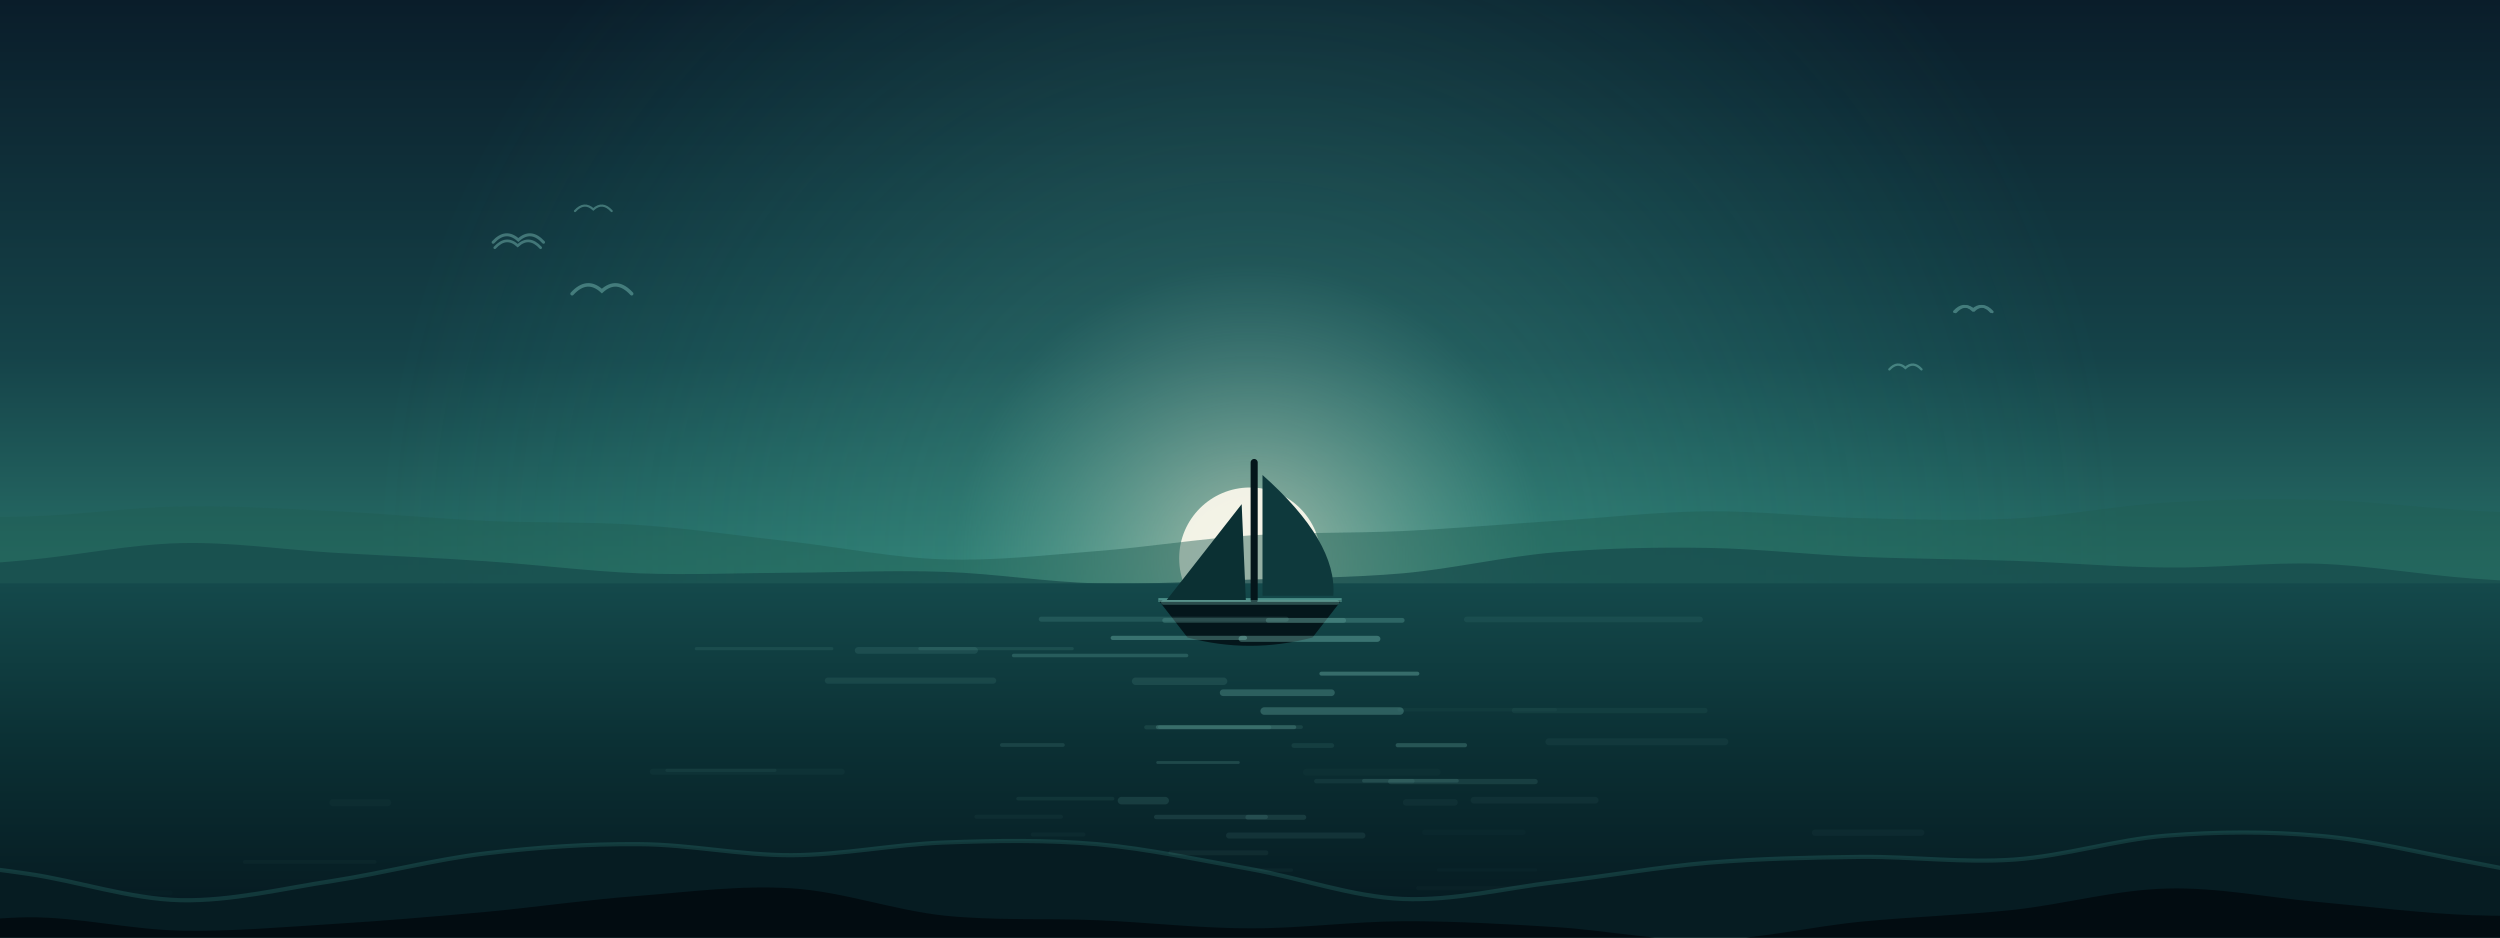
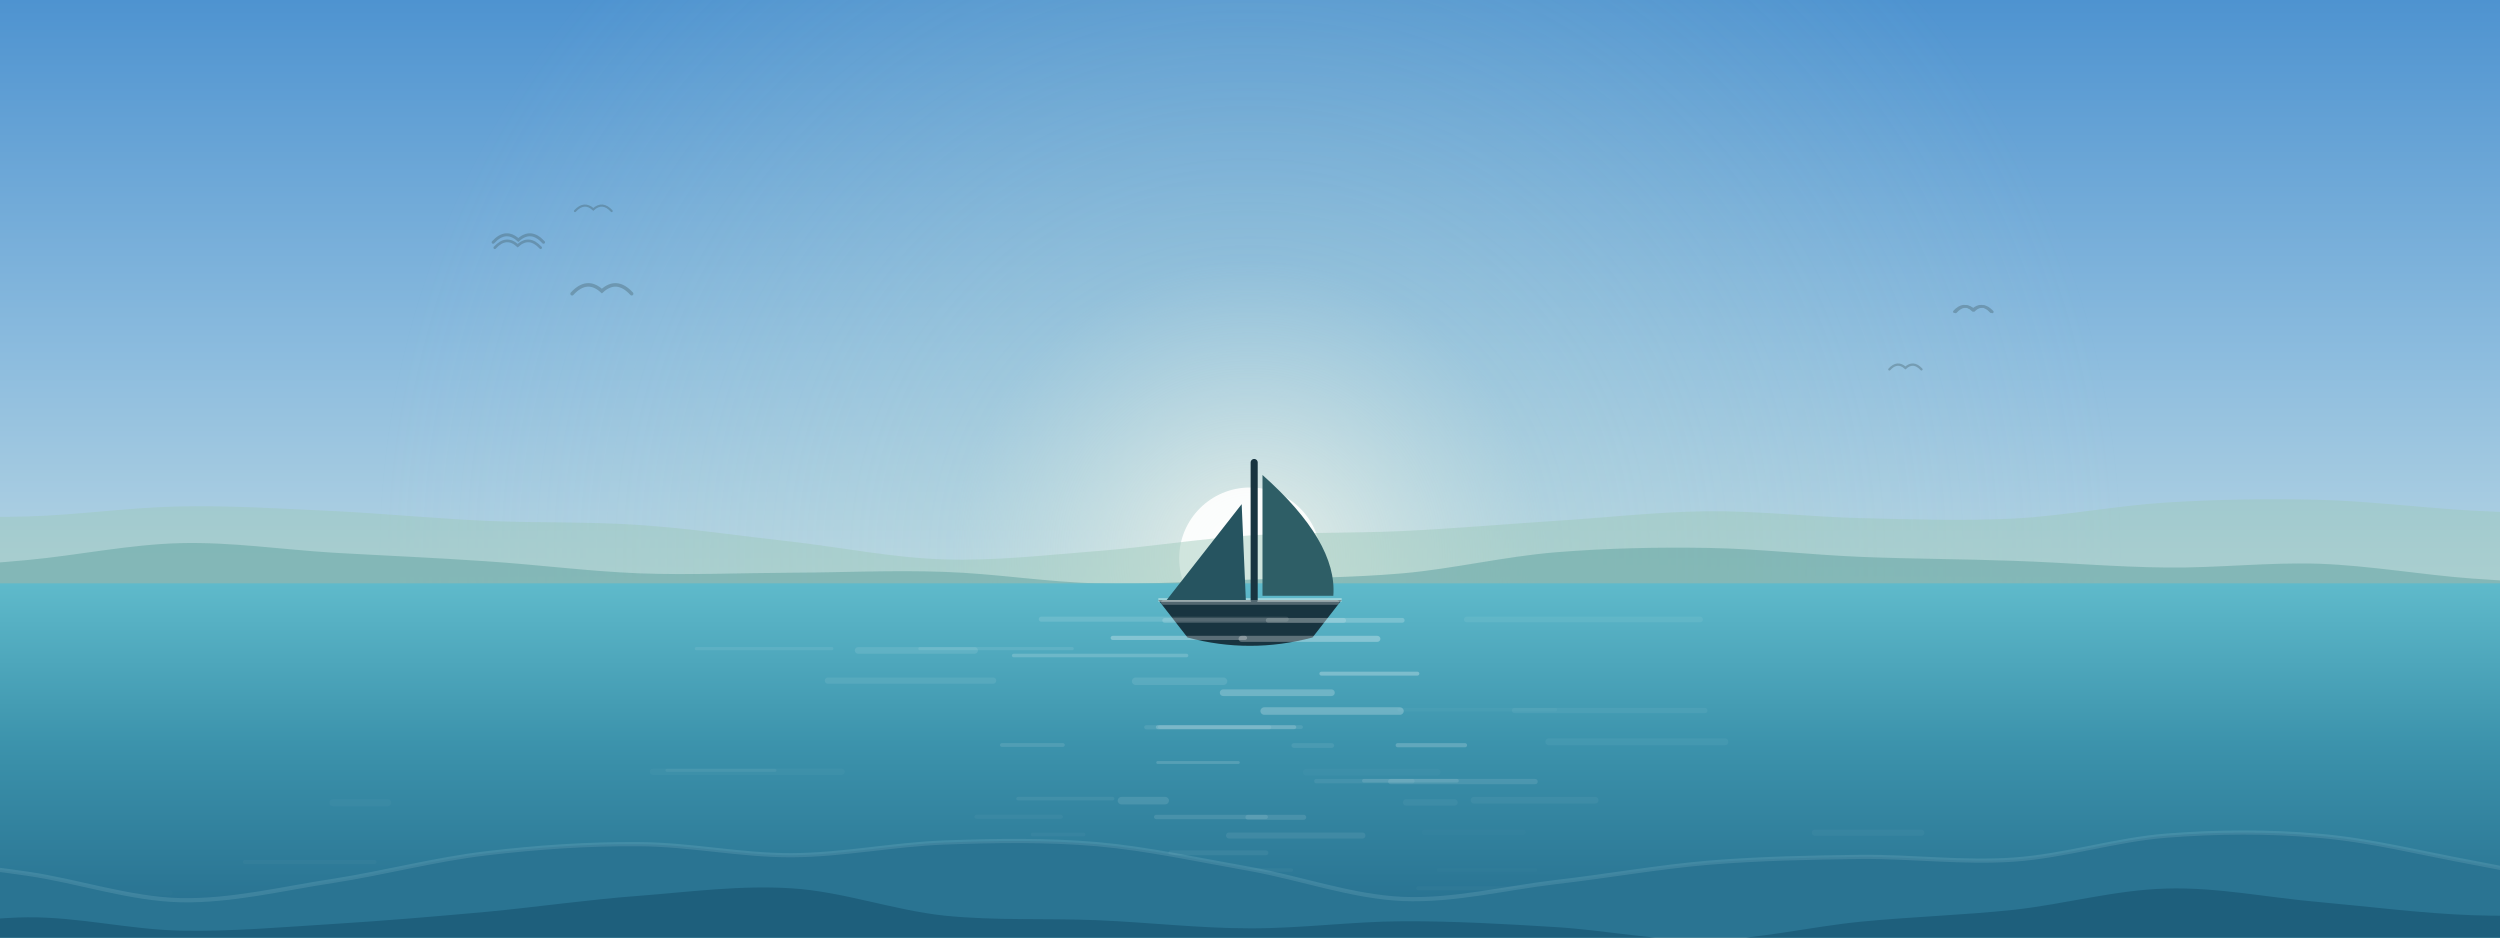
<svg xmlns="http://www.w3.org/2000/svg" viewBox="0 0 1200 450" width="1200" height="450" preserveAspectRatio="xMidYMid slice">
  <defs>
    <linearGradient id="g1" x1="0" y1="0" x2="0" y2="450" gradientUnits="userSpaceOnUse">
-       <stop offset="0" stop-color="#0A1D2A" />
-       <stop offset="0.38" stop-color="#154349" />
-       <stop offset="0.7" stop-color="#2F8073" />
-       <stop offset="1" stop-color="#8FD3B4" />
+       <stop offset="0" stop-color="#4E93D0" />
+       <stop offset="0.38" stop-color="#8CBCDE" />
+       <stop offset="0.7" stop-color="#C2DCE4" />
+       <stop offset="1" stop-color="#EFF6E8" />
    </linearGradient>
    <radialGradient id="g2" cx="600" cy="268" r="420" gradientUnits="userSpaceOnUse">
-       <stop offset="0" stop-color="#FFF6DE" stop-opacity="0.58" />
-       <stop offset="0.34" stop-color="#63D8BF" stop-opacity="0.18" />
-       <stop offset="1" stop-color="#2DD4BF" stop-opacity="0" />
+       <stop offset="0" stop-color="#FFFCEC" stop-opacity="0.72" />
+       <stop offset="0.34" stop-color="#C6E2D8" stop-opacity="0.26" />
+       <stop offset="1" stop-color="#C6E2D8" stop-opacity="0" />
    </radialGradient>
    <linearGradient id="g3" x1="0" y1="280" x2="0" y2="450" gradientUnits="userSpaceOnUse">
-       <stop offset="0" stop-color="#14494B" />
-       <stop offset="0.45" stop-color="#0B3034" />
-       <stop offset="1" stop-color="#05171E" />
+       <stop offset="0" stop-color="#5FBACB" />
+       <stop offset="0.45" stop-color="#3C93AC" />
+       <stop offset="1" stop-color="#256C8C" />
    </linearGradient>
  </defs>
  <rect width="1200" height="450" fill="url(#g1)" />
  <rect width="1200" height="450" fill="url(#g2)" />
-   <circle cx="600" cy="268" r="34" fill="#FFFBEE" opacity="0.9" />
-   <g fill="none" stroke="#9AE6DA" stroke-width="1.3" stroke-linecap="round" opacity="0.35">
+   <circle cx="600" cy="268" r="34" fill="#FFFFFF" opacity="0.9" />
+   <g fill="none" stroke="#3E5A62" stroke-width="1.3" stroke-linecap="round" opacity="0.35">
    <path transform="translate(248.5 118.9) scale(1)" d="M-11 0q5.5 -6 11 -1q5.5 -5 11 1" />
    <path transform="translate(284.8 101.3) scale(0.8)" d="M-11 0q5.5 -6 11 -1q5.5 -5 11 1" />
    <path transform="translate(248.8 116.3) scale(1.1)" d="M-11 0q5.5 -6 11 -1q5.5 -5 11 1" />
    <path transform="translate(288.9 141) scale(1.3)" d="M-11 0q5.5 -6 11 -1q5.5 -5 11 1" />
  </g>
-   <g fill="none" stroke="#9AE6DA" stroke-width="1.6" stroke-linecap="round" opacity="0.35">
+   <g fill="none" stroke="#3E5A62" stroke-width="1.6" stroke-linecap="round" opacity="0.35">
    <path transform="translate(914.6 177.3) scale(0.7)" d="M-11 0q5.5 -6 11 -1q5.5 -5 11 1" />
    <path transform="translate(947.5 149.7) scale(0.8)" d="M-11 0q5.5 -6 11 -1q5.5 -5 11 1" />
    <path transform="translate(946.9 149.6) scale(0.8)" d="M-11 0q5.5 -6 11 -1q5.5 -5 11 1" />
  </g>
-   <path d="M-60 247.1C-47.8 247.3 -11.1 248.6 13.3 247.9C37.8 247.2 62.2 243.5 86.7 243.1C111.1 242.6 135.6 244.2 160 245.3C184.4 246.5 208.9 248.9 233.3 250C257.8 251.1 282.2 250.3 306.7 252C331.1 253.6 355.6 257.3 380 260C404.4 262.8 428.9 267.8 453.3 268.5C477.8 269.3 502.2 266.4 526.7 264.5C551.1 262.6 575.6 258.6 600 257C624.4 255.4 648.9 256 673.3 254.9C697.8 253.7 722.2 251.6 746.7 250C771.1 248.5 795.6 245.6 820 245.4C844.4 245.2 868.9 248.1 893.3 248.7C917.8 249.3 942.2 250.1 966.7 248.9C991.1 247.6 1015.6 242.7 1040 241.2C1064.4 239.7 1088.9 239.3 1113.3 239.9C1137.8 240.6 1162.2 243.7 1186.7 245.1C1211.1 246.4 1247.8 247.5 1260 247.9L1260 490L-60 490Z" fill="#1F5D53" opacity="0.45" />
-   <path d="M-60 274.4C-47.8 273.4 -11.1 271.1 13.3 268.8C37.8 266.5 62.2 261.3 86.7 260.7C111.1 260.1 135.6 263.8 160 265.3C184.4 266.7 208.9 267.7 233.3 269.4C257.8 271 282.2 274.2 306.7 275.2C331.1 276.1 355.6 275 380 274.9C404.4 274.8 428.9 273.6 453.3 274.5C477.8 275.3 502.2 279.4 526.7 280C551.1 280.6 575.6 279 600 278.2C624.4 277.4 648.9 277.3 673.3 275.2C697.8 273 722.2 267.1 746.7 265.1C771.1 263.1 795.6 262.6 820 263C844.4 263.4 868.9 266.3 893.3 267.3C917.8 268.3 942.2 268.3 966.7 269.2C991.1 270 1015.6 272.2 1040 272.4C1064.4 272.7 1088.9 269.8 1113.3 270.6C1137.8 271.5 1162.2 275.9 1186.7 277.7C1211.1 279.5 1247.8 280.8 1260 281.4L1260 490L-60 490Z" fill="#16484A" opacity="0.7" />
+   <path d="M-60 247.1C-47.8 247.3 -11.1 248.6 13.3 247.9C37.8 247.2 62.2 243.5 86.7 243.1C111.1 242.6 135.6 244.2 160 245.3C184.4 246.5 208.9 248.9 233.3 250C257.8 251.1 282.2 250.3 306.7 252C331.1 253.6 355.6 257.3 380 260C404.4 262.8 428.9 267.8 453.3 268.5C477.8 269.3 502.2 266.4 526.7 264.5C551.1 262.6 575.6 258.6 600 257C624.4 255.4 648.9 256 673.3 254.9C697.8 253.7 722.2 251.6 746.7 250C771.1 248.5 795.6 245.6 820 245.4C844.4 245.2 868.9 248.1 893.3 248.7C917.8 249.3 942.2 250.1 966.7 248.9C991.1 247.6 1015.6 242.7 1040 241.2C1064.4 239.7 1088.9 239.3 1113.3 239.9C1137.8 240.6 1162.2 243.7 1186.7 245.1C1211.1 246.4 1247.8 247.5 1260 247.9L1260 490L-60 490Z" fill="#9CC8B8" opacity="0.45" />
+   <path d="M-60 274.4C-47.8 273.4 -11.1 271.1 13.3 268.8C37.8 266.5 62.2 261.3 86.7 260.7C111.1 260.1 135.6 263.8 160 265.3C184.4 266.7 208.9 267.7 233.3 269.4C257.8 271 282.2 274.2 306.7 275.2C331.1 276.1 355.6 275 380 274.9C404.4 274.8 428.9 273.6 453.3 274.5C477.8 275.3 502.2 279.4 526.7 280C551.1 280.6 575.6 279 600 278.2C624.4 277.4 648.9 277.3 673.3 275.2C697.8 273 722.2 267.1 746.7 265.1C771.1 263.1 795.6 262.6 820 263C844.4 263.4 868.9 266.3 893.3 267.3C917.8 268.3 942.2 268.3 966.7 269.2C991.1 270 1015.6 272.2 1040 272.4C1064.4 272.7 1088.9 269.8 1113.3 270.6C1137.8 271.5 1162.2 275.9 1186.7 277.7C1211.1 279.5 1247.8 280.8 1260 281.4L1260 490L-60 490Z" fill="#74AEAC" opacity="0.7" />
  <rect x="0" y="280" width="1200" height="170" fill="url(#g3)" />
  <g transform="translate(0 6)">
-     <path d="M556 282L644 282L630 300Q600 308 570 300Z" fill="#04161B" />
-     <path d="M556 282L644 282" stroke="#8FE7D6" stroke-width="1.8" opacity="0.45" />
-     <path d="M602 282L602 216" stroke="#04161B" stroke-width="3.4" stroke-linecap="round" />
-     <path d="M606 222Q642 254 640 280L606 280Z" fill="#0E393C" />
-     <path d="M598 282L560 282L596 236Z" fill="#0B3033" />
+     <path d="M556 282L644 282L630 300Q600 308 570 300Z" fill="#183440" />
+     <path d="M556 282L644 282" stroke="#EAF8F2" stroke-width="1.8" opacity="0.45" />
+     <path d="M602 282L602 216" stroke="#183440" stroke-width="3.4" stroke-linecap="round" />
+     <path d="M606 222Q642 254 640 280L606 280Z" fill="#2E5E66" />
+     <path d="M598 282L560 282L596 236Z" fill="#265460" />
  </g>
-   <g fill="#9BEEDF">
+   <g fill="#FFFFFF">
    <rect x="557.3" y="288" width="85.6" height="2.3" rx="1.2" opacity="0.254" />
    <rect x="607.6" y="296.6" width="66.6" height="2.3" rx="1.1" opacity="0.201" />
    <rect x="557.9" y="296.6" width="88.2" height="2.4" rx="1.2" opacity="0.166" />
    <rect x="594.5" y="305.2" width="68.1" height="2.9" rx="1.5" opacity="0.296" />
    <rect x="533.1" y="305.2" width="65.5" height="2" rx="1" opacity="0.282" />
    <rect x="485.7" y="313.8" width="84.7" height="1.7" rx="0.9" opacity="0.17" />
    <rect x="633.3" y="322.4" width="48" height="1.9" rx="1" opacity="0.275" />
    <rect x="585.5" y="330.9" width="55.2" height="3.2" rx="1.6" opacity="0.217" />
    <rect x="605" y="339.5" width="68.8" height="3.6" rx="1.8" opacity="0.229" />
    <rect x="554.8" y="348.1" width="67.4" height="1.9" rx="1" opacity="0.173" />
    <rect x="555.8" y="348.1" width="69.6" height="1.8" rx="0.9" opacity="0.089" />
    <rect x="549.2" y="348.1" width="61" height="2" rx="1" opacity="0.088" />
    <rect x="669.9" y="356.7" width="34.3" height="2" rx="1" opacity="0.194" />
    <rect x="619.9" y="356.7" width="20.5" height="2.3" rx="1.2" opacity="0.072" />
    <rect x="480" y="356.7" width="31.1" height="1.8" rx="0.9" opacity="0.103" />
    <rect x="555" y="365.3" width="40.1" height="1.4" rx="0.7" opacity="0.144" />
    <rect x="653.8" y="373.9" width="46.4" height="1.7" rx="0.8" opacity="0.114" />
    <rect x="666.3" y="373.9" width="71.8" height="2.5" rx="1.2" opacity="0.1" />
    <rect x="630.8" y="373.9" width="48.2" height="2.1" rx="1" opacity="0.064" />
    <rect x="536.5" y="382.5" width="24.6" height="3.6" rx="1.8" opacity="0.108" />
    <rect x="705.9" y="382.5" width="61.4" height="3.2" rx="1.6" opacity="0.045" />
    <rect x="487.8" y="382.5" width="47.1" height="1.7" rx="0.9" opacity="0.062" />
    <rect x="467.7" y="391.1" width="42.5" height="1.9" rx="1" opacity="0.036" />
    <rect x="553.9" y="391.1" width="54.7" height="2.1" rx="1.1" opacity="0.102" />
    <rect x="597.8" y="391.1" width="29.2" height="2.4" rx="1.2" opacity="0.109" />
    <rect x="494.8" y="399.6" width="26.2" height="1.9" rx="0.9" opacity="0.029" />
    <rect x="588.5" y="399.6" width="66.9" height="2.9" rx="1.4" opacity="0.076" />
    <rect x="560.9" y="408.2" width="47.9" height="2.3" rx="1.1" opacity="0.054" />
    <rect x="568.8" y="416.8" width="51.9" height="1.7" rx="0.9" opacity="0.029" />
    <rect x="689.7" y="416.8" width="48.2" height="1.6" rx="0.8" opacity="0.015" />
    <rect x="679.8" y="425.4" width="59.5" height="1.9" rx="0.9" opacity="0.022" />
    <rect x="621.8" y="434" width="60.2" height="2.6" rx="1.3" opacity="0" />
    <rect x="475.2" y="434" width="50.1" height="2.9" rx="1.5" opacity="0" />
    <rect x="745.3" y="434" width="56.8" height="2" rx="1" opacity="0" />
  </g>
-   <g fill="#9BEEDF">
+   <g fill="#FFFFFF">
    <rect x="702.7" y="296" width="114.7" height="2.7" rx="1.4" opacity="0.061" />
    <rect x="498.6" y="296" width="120" height="2.4" rx="1.2" opacity="0.118" />
    <rect x="410.3" y="310.6" width="59.1" height="3.2" rx="1.6" opacity="0.09" />
    <rect x="333.5" y="310.6" width="66.5" height="1.5" rx="0.7" opacity="0.078" />
    <rect x="440.8" y="310.6" width="74.6" height="1.5" rx="0.7" opacity="0.089" />
    <rect x="395.9" y="325.2" width="82.3" height="3" rx="1.5" opacity="0.077" />
    <rect x="543.3" y="325.2" width="45.8" height="3.6" rx="1.8" opacity="0.095" />
    <rect x="670.8" y="339.8" width="76.6" height="1.7" rx="0.9" opacity="0.029" />
    <rect x="725.7" y="339.8" width="93.9" height="2.5" rx="1.2" opacity="0.048" />
    <rect x="741.8" y="354.4" width="87.8" height="3.3" rx="1.6" opacity="0.043" />
    <rect x="311.9" y="369" width="93.6" height="2.9" rx="1.5" opacity="0.03" />
    <rect x="625.4" y="369" width="66.1" height="3.3" rx="1.7" opacity="0.022" />
    <rect x="319.4" y="369" width="53.3" height="1.5" rx="0.8" opacity="0.052" />
    <rect x="158.1" y="383.6" width="29.7" height="3.4" rx="1.7" opacity="0.026" />
    <rect x="673.4" y="383.6" width="26.3" height="3.1" rx="1.5" opacity="0.042" />
    <rect x="682.6" y="398.2" width="49.7" height="2.6" rx="1.3" opacity="0.012" />
    <rect x="869.7" y="398.2" width="54" height="3" rx="1.5" opacity="0.033" />
    <rect x="451.7" y="412.8" width="81" height="3.2" rx="1.6" opacity="0.009" />
    <rect x="116.6" y="412.8" width="64.1" height="1.9" rx="0.9" opacity="0.024" />
    <rect x="881.1" y="427.4" width="28.1" height="2.7" rx="1.3" opacity="0.005" />
    <rect x="-0.7" y="427.4" width="83.5" height="2.4" rx="1.2" opacity="0.011" />
    <rect x="568.2" y="427.4" width="83" height="2.8" rx="1.4" opacity="0.005" />
    <rect x="495.4" y="442" width="82.4" height="2.6" rx="1.3" opacity="0" />
  </g>
-   <path d="M-60 410.4C-47.8 411.9 -11.1 415.8 13.3 419.4C37.8 423 62.2 431.5 86.7 432.1C111.1 432.6 135.6 426.5 160 422.8C184.4 419 208.9 412.5 233.3 409.6C257.8 406.7 282.2 405 306.7 405.2C331.1 405.3 355.6 410.6 380 410.5C404.4 410.4 428.9 405.3 453.3 404.4C477.8 403.5 502.2 403.1 526.7 405.2C551.1 407.4 575.6 412.8 600 417.1C624.4 421.5 648.9 430.4 673.3 431.5C697.8 432.5 722.2 426.3 746.7 423.4C771.1 420.6 795.6 416.2 820 414.1C844.4 412.1 868.9 411.6 893.3 411.3C917.8 411.1 942.2 414.3 966.7 412.6C991.1 410.9 1015.6 403 1040 401.1C1064.4 399.2 1088.9 399 1113.3 401.2C1137.8 403.3 1162.2 409.5 1186.7 414C1211.1 418.6 1247.8 426 1260 428.4L1260 490L-60 490Z" fill="#061C22" />
-   <path d="M-60 410.4C-47.8 411.9 -11.1 415.8 13.3 419.4C37.8 423 62.2 431.5 86.7 432.1C111.1 432.6 135.6 426.5 160 422.8C184.4 419 208.9 412.5 233.3 409.6C257.8 406.7 282.2 405 306.7 405.2C331.1 405.3 355.6 410.6 380 410.5C404.4 410.4 428.9 405.3 453.3 404.4C477.8 403.5 502.2 403.1 526.7 405.2C551.1 407.4 575.6 412.8 600 417.1C624.4 421.5 648.9 430.4 673.3 431.5C697.8 432.5 722.2 426.3 746.7 423.4C771.1 420.6 795.6 416.2 820 414.1C844.4 412.1 868.9 411.6 893.3 411.3C917.8 411.1 942.2 414.3 966.7 412.6C991.1 410.9 1015.6 403 1040 401.1C1064.4 399.2 1088.9 399 1113.3 401.2C1137.8 403.3 1162.2 409.5 1186.7 414C1211.1 418.6 1247.8 426 1260 428.4" fill="none" stroke="#5EEAD4" stroke-width="2" opacity="0.14" />
-   <path d="M-60 448.1C-47.8 446.8 -11.1 440.5 13.3 440.3C37.8 440.1 62.2 446.2 86.7 446.7C111.1 447.2 135.6 445 160 443.5C184.4 442 208.9 439.9 233.3 437.7C257.8 435.4 282.2 431.8 306.7 430C331.1 428.1 355.6 424.8 380 426.4C404.4 427.9 428.9 436.9 453.3 439.5C477.8 442 502.2 440.7 526.7 441.7C551.1 442.7 575.6 445.6 600 445.6C624.4 445.7 648.9 442.3 673.3 442.2C697.8 442.1 722.2 443.5 746.7 445C771.1 446.5 795.6 451.7 820 451.2C844.4 450.8 868.9 444.8 893.3 442.4C917.8 440 942.2 439.3 966.7 436.7C991.1 434 1015.6 427.1 1040 426.5C1064.4 425.8 1088.9 430.9 1113.3 433C1137.8 435.2 1162.2 438.4 1186.7 439.3C1211.1 440.2 1247.8 438.6 1260 438.5L1260 490L-60 490Z" fill="#020C11" />
+   <path d="M-60 410.4C-47.8 411.9 -11.1 415.8 13.3 419.4C37.8 423 62.2 431.5 86.7 432.1C111.1 432.6 135.6 426.5 160 422.8C184.4 419 208.9 412.5 233.3 409.6C257.8 406.7 282.2 405 306.7 405.2C331.1 405.3 355.6 410.6 380 410.5C404.4 410.4 428.9 405.3 453.3 404.4C477.8 403.5 502.2 403.1 526.7 405.2C551.1 407.4 575.6 412.8 600 417.1C624.4 421.5 648.9 430.4 673.3 431.5C697.8 432.5 722.2 426.3 746.7 423.4C771.1 420.6 795.6 416.2 820 414.1C844.4 412.1 868.9 411.6 893.3 411.3C917.8 411.1 942.2 414.3 966.7 412.6C991.1 410.9 1015.6 403 1040 401.1C1064.4 399.2 1088.9 399 1113.3 401.2C1137.8 403.3 1162.2 409.5 1186.7 414C1211.1 418.6 1247.8 426 1260 428.4L1260 490L-60 490Z" fill="#2A7492" />
+   <path d="M-60 410.4C-47.8 411.9 -11.1 415.8 13.3 419.4C37.8 423 62.2 431.5 86.7 432.1C111.1 432.6 135.6 426.5 160 422.8C184.4 419 208.9 412.5 233.3 409.6C257.8 406.7 282.2 405 306.7 405.2C331.1 405.3 355.6 410.6 380 410.5C404.4 410.4 428.9 405.3 453.3 404.4C477.8 403.5 502.2 403.1 526.7 405.2C551.1 407.4 575.6 412.8 600 417.1C624.4 421.5 648.9 430.4 673.3 431.5C697.8 432.5 722.2 426.3 746.7 423.4C771.1 420.6 795.6 416.2 820 414.1C844.4 412.1 868.9 411.6 893.3 411.3C917.8 411.1 942.2 414.3 966.7 412.6C991.1 410.9 1015.6 403 1040 401.1C1064.4 399.2 1088.9 399 1113.3 401.2C1137.8 403.3 1162.2 409.5 1186.7 414C1211.1 418.6 1247.8 426 1260 428.4" fill="none" stroke="#BFE4EC" stroke-width="2" opacity="0.14" />
+   <path d="M-60 448.1C-47.8 446.8 -11.1 440.5 13.3 440.3C37.8 440.1 62.2 446.2 86.7 446.7C111.1 447.2 135.6 445 160 443.5C184.4 442 208.9 439.9 233.3 437.7C257.8 435.4 282.2 431.8 306.7 430C331.1 428.1 355.6 424.8 380 426.4C404.4 427.9 428.9 436.9 453.3 439.5C477.8 442 502.2 440.7 526.7 441.7C551.1 442.7 575.6 445.6 600 445.6C624.4 445.7 648.9 442.3 673.3 442.2C697.8 442.1 722.2 443.5 746.7 445C771.1 446.5 795.6 451.7 820 451.2C844.4 450.8 868.9 444.8 893.3 442.4C917.8 440 942.2 439.3 966.7 436.7C991.1 434 1015.6 427.1 1040 426.5C1064.4 425.8 1088.9 430.9 1113.3 433C1137.8 435.2 1162.2 438.4 1186.7 439.3C1211.1 440.2 1247.8 438.6 1260 438.5L1260 490L-60 490Z" fill="#1E5F7C" />
</svg>
